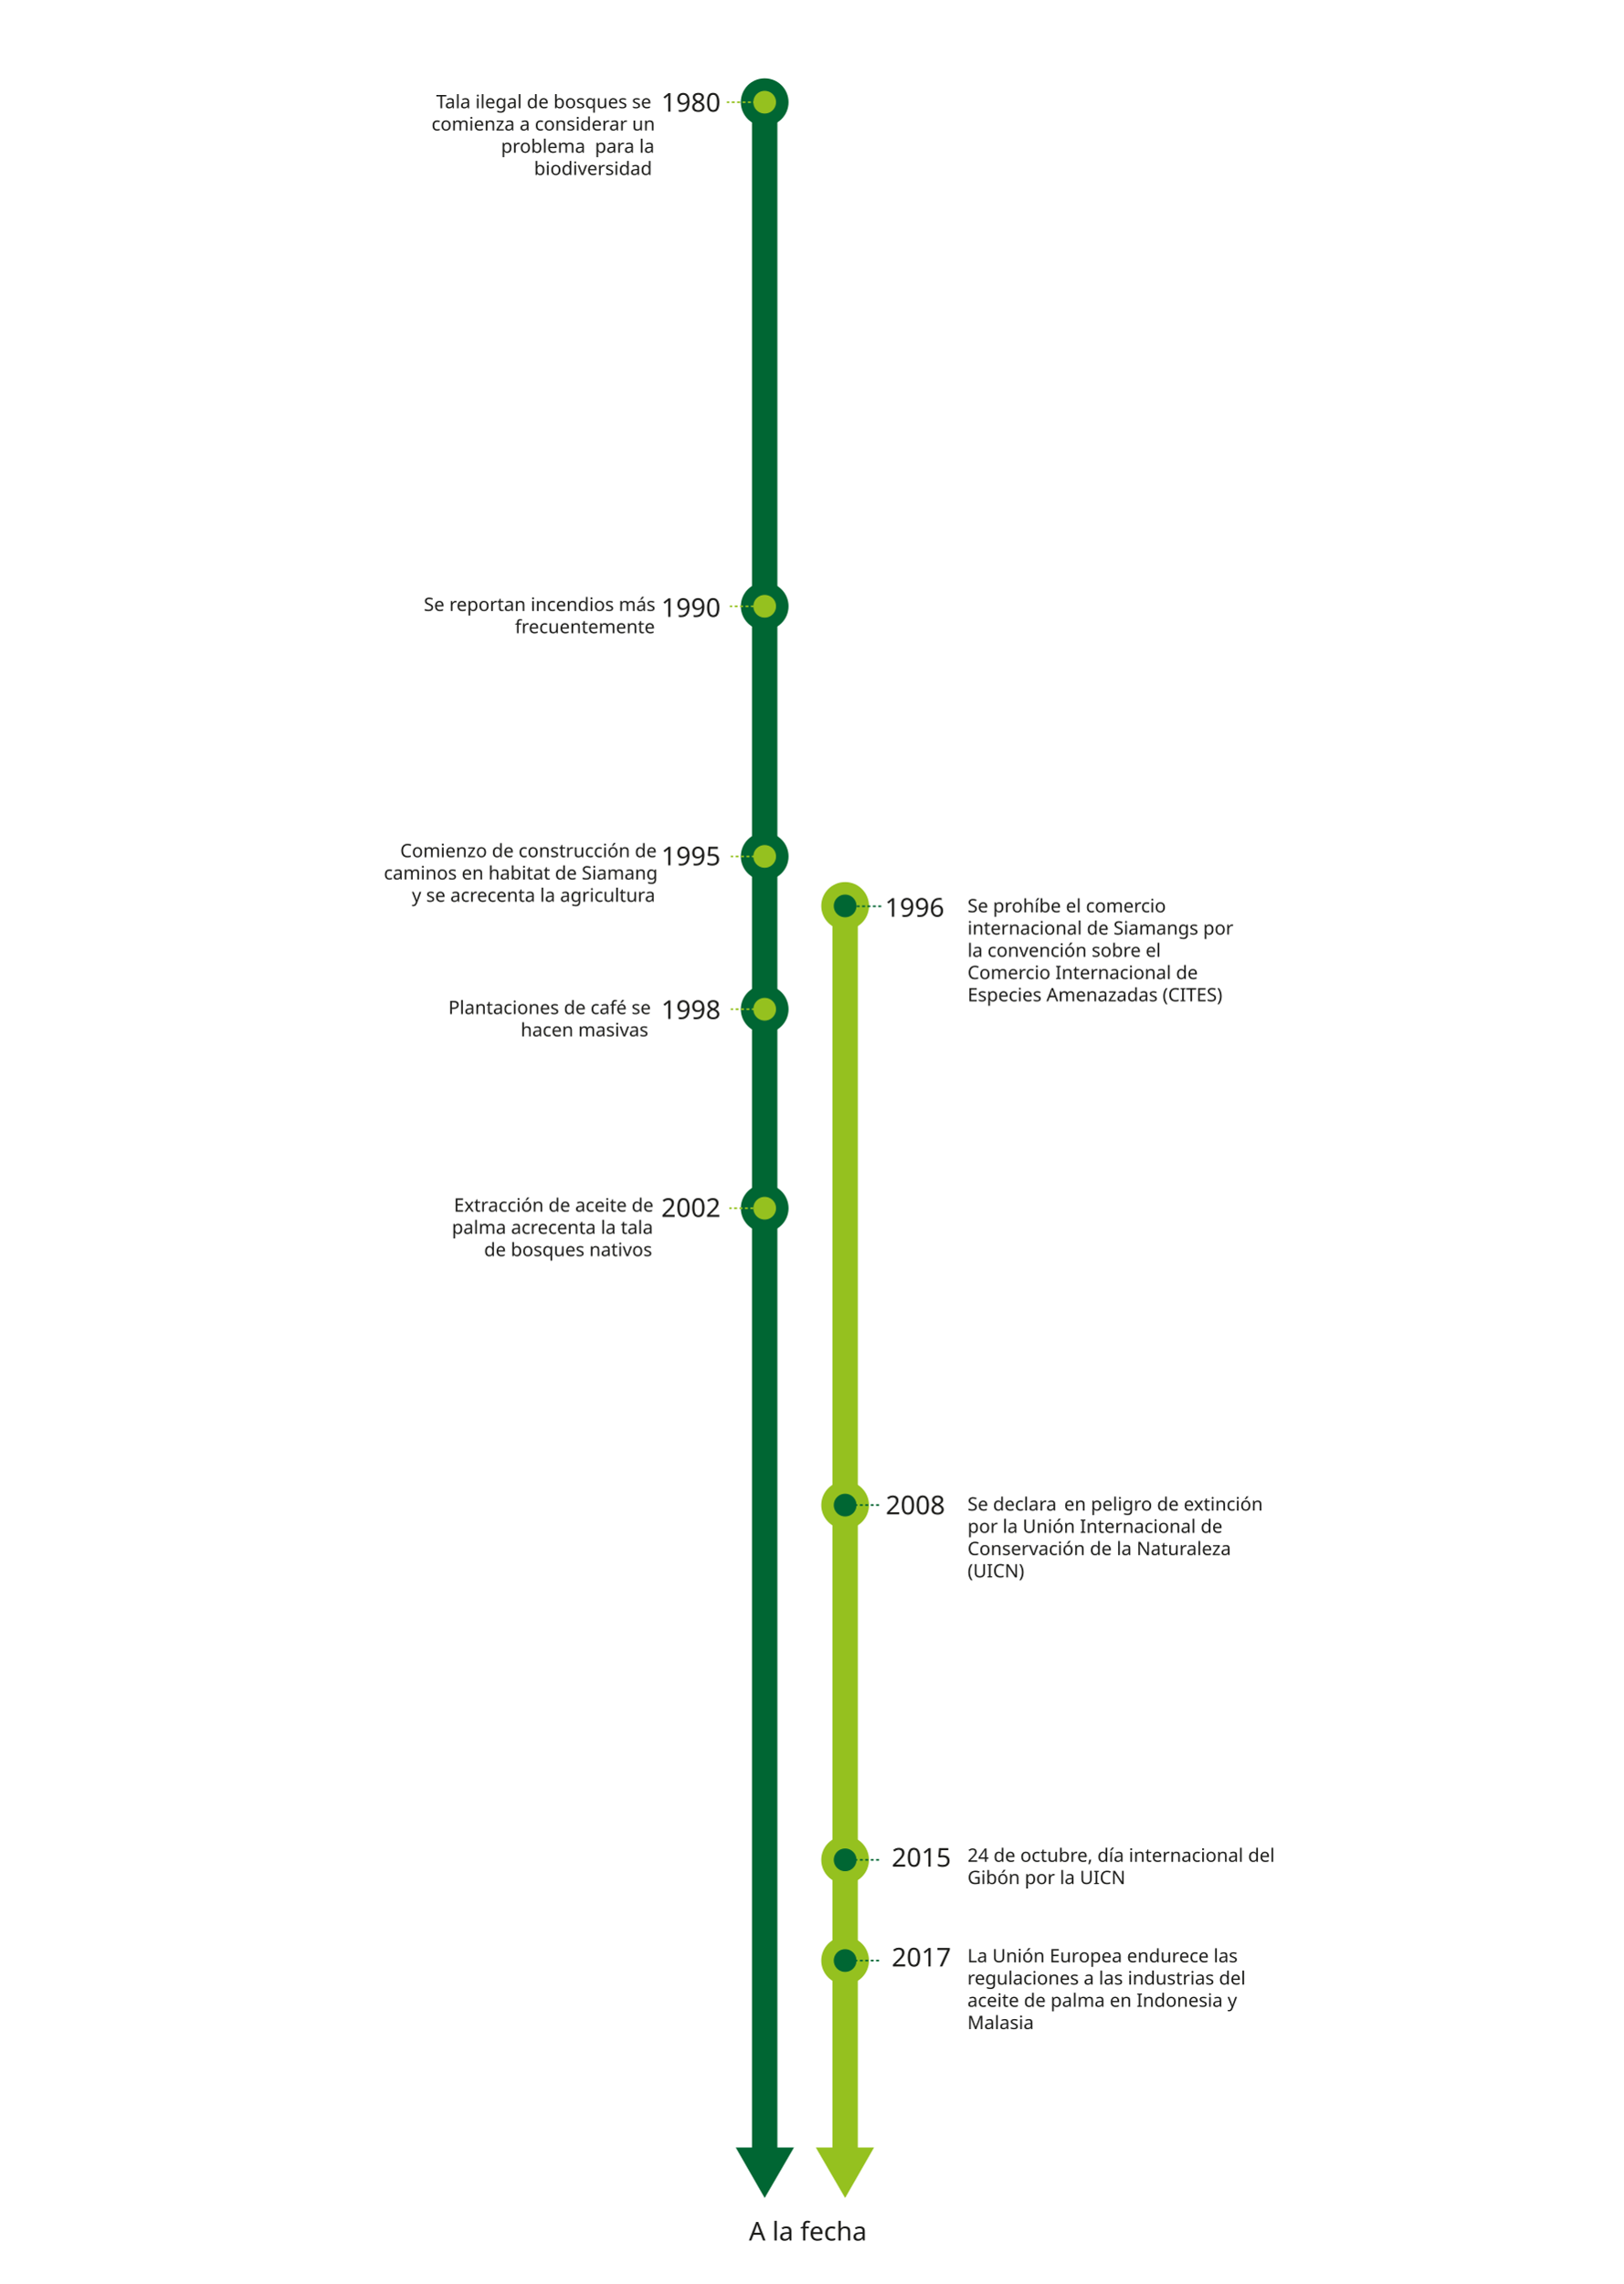
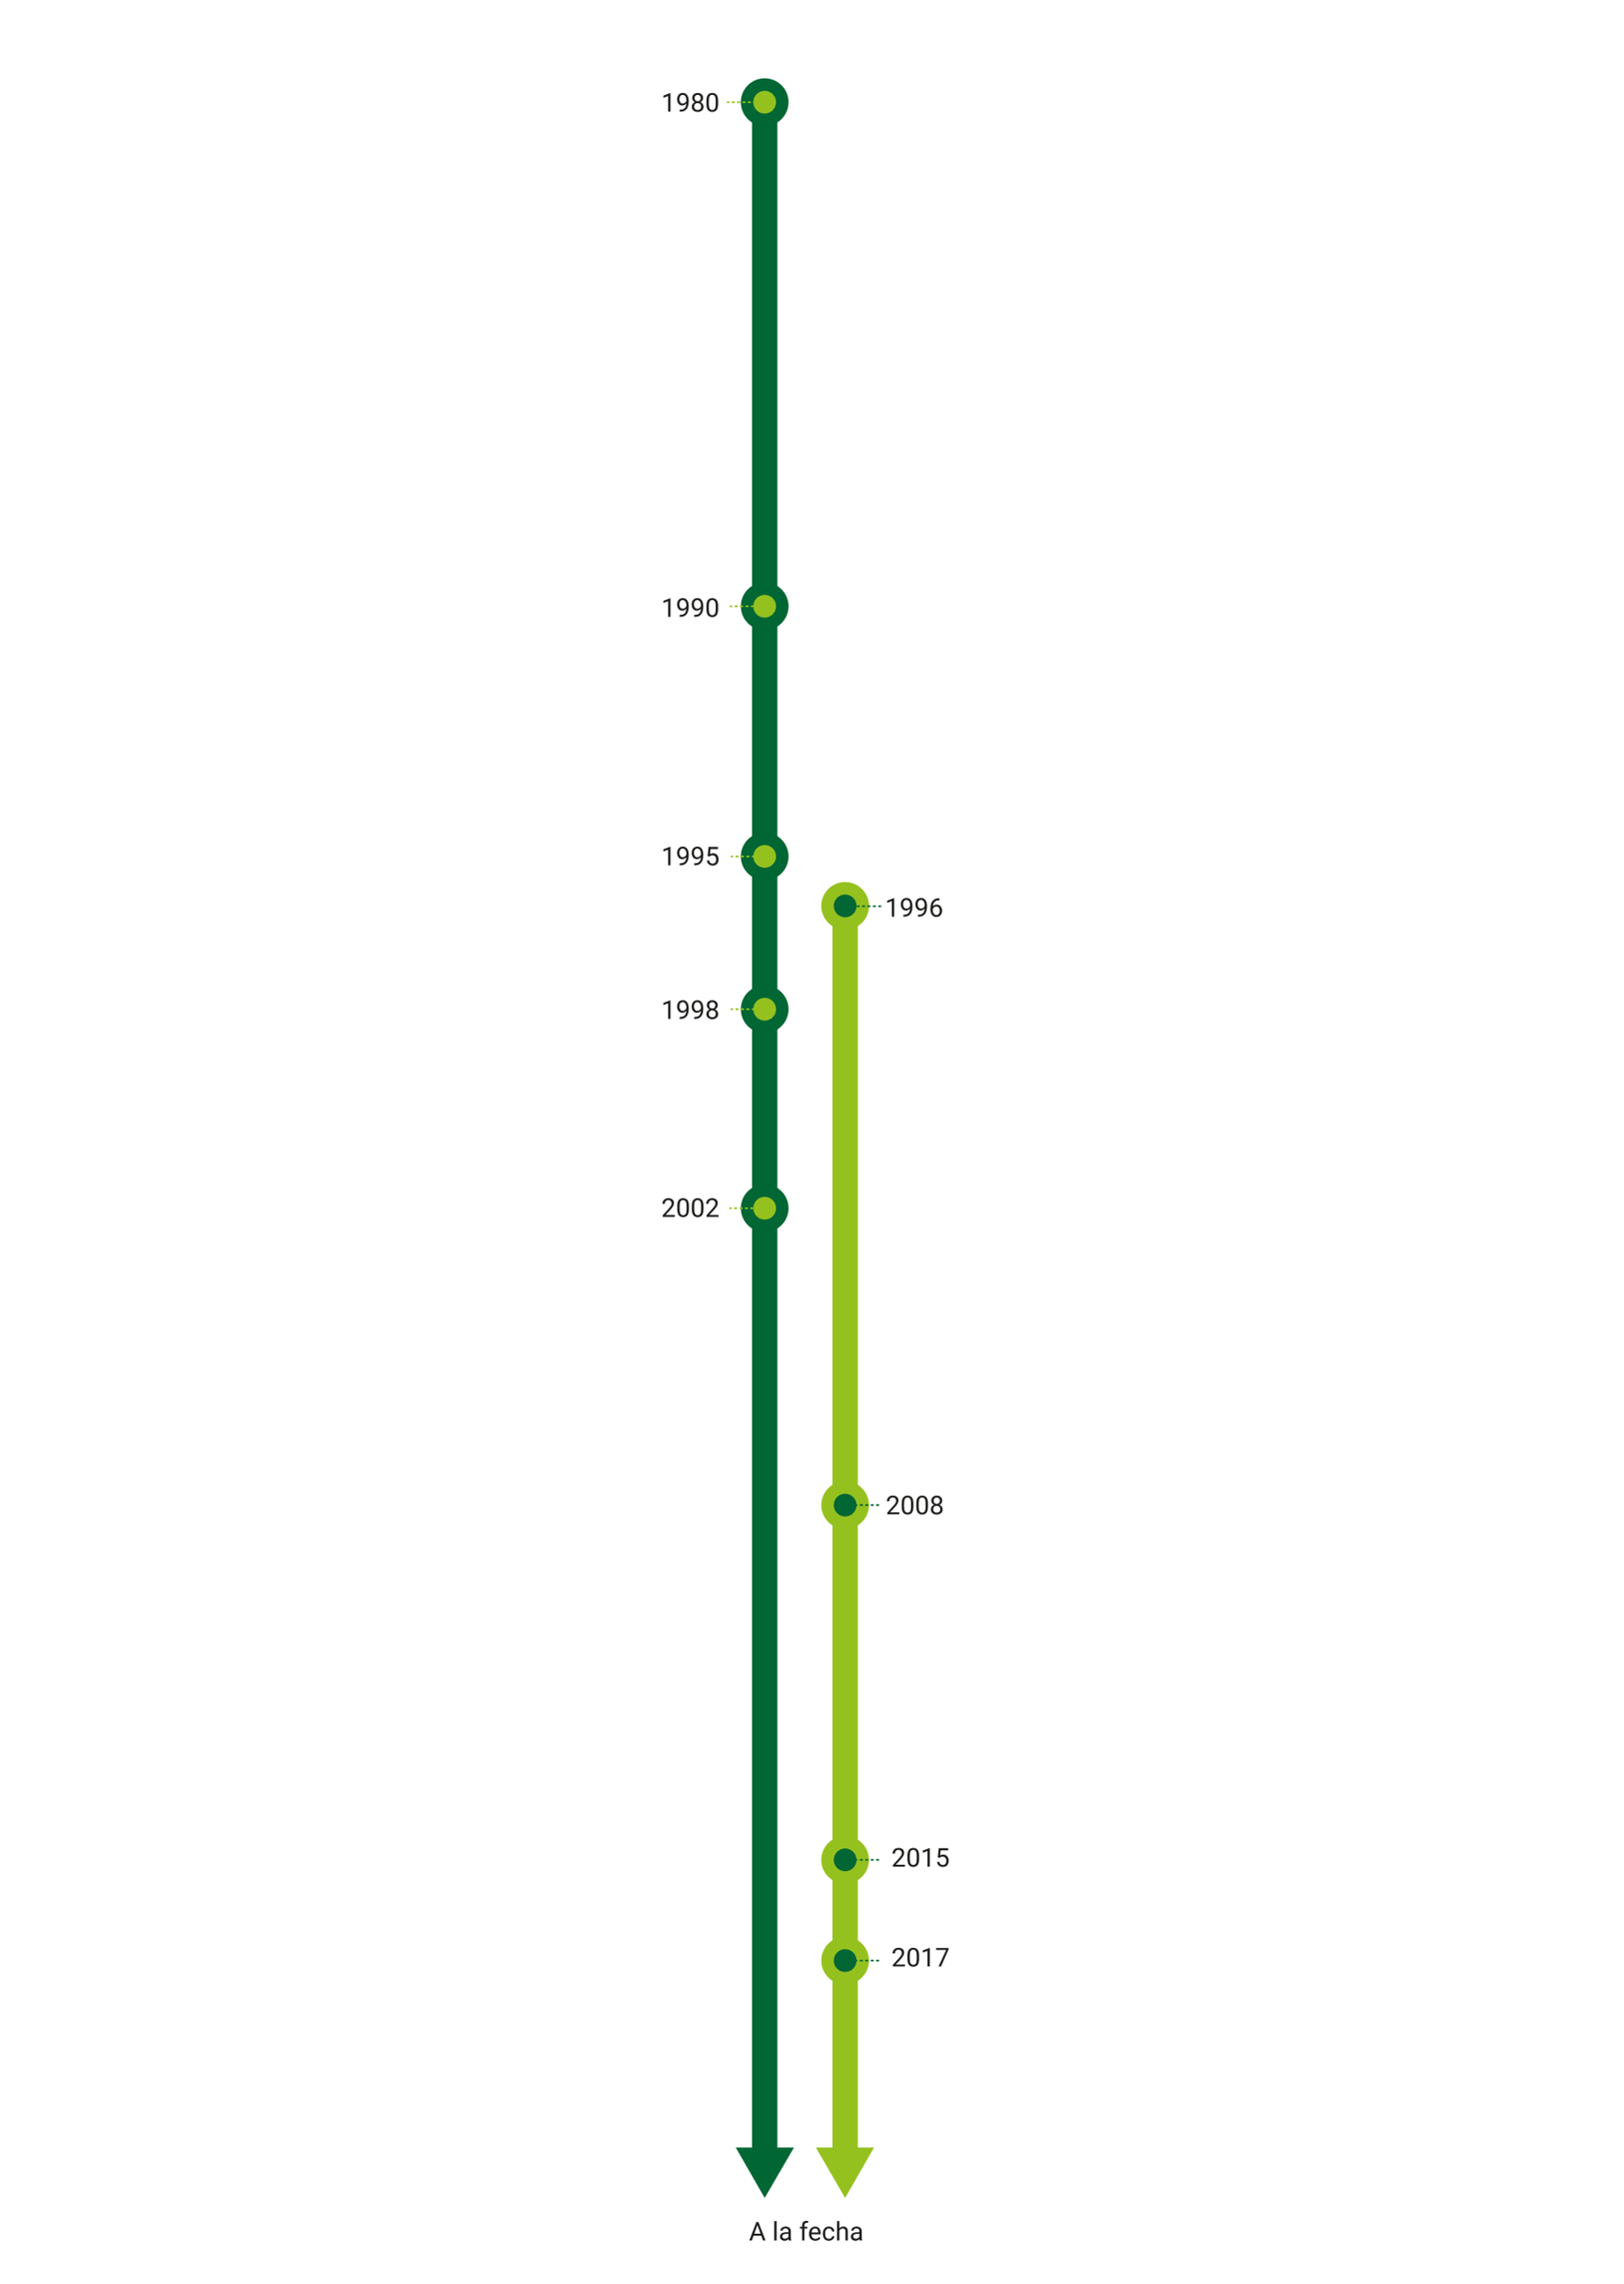
<svg xmlns="http://www.w3.org/2000/svg" version="1.1" id="Capa_1" x="0px" y="0px" viewBox="0 0 876 1231.1" style="enable-background:new 0 0 876 1231.1;" xml:space="preserve">
  <style type="text/css">
	.st0{fill:none;}
	.st1{enable-background:new    ;}
	.st2{fill:#1E1E1C;}
- 	.st3{font-family:'Roboto-Regular';}
+ 	.st3{font-family:'Roboto-Regular', sans-serif;}
	.st4{font-size:10px;}
- 	.st5{font-family:'Roboto-Black';}
+ 	.st5{font-family:'Roboto', sans-serif;}
	.st6{display:none;}
	.st7{display:inline;opacity:0.5;fill:none;stroke:#1F9CD8;stroke-width:0.878;stroke-miterlimit:10;enable-background:new    ;}
	.st8{fill:none;stroke:#95C11F;stroke-width:13.698;stroke-miterlimit:10;}
	.st9{fill:#95C11F;}
	.st10{font-size:14px;}
	.st11{fill:none;stroke:#006633;stroke-width:13.698;stroke-miterlimit:10;}
	.st12{fill:#006633;}
	.st13{fill:#95C11F;stroke:#006633;stroke-width:6.755;stroke-miterlimit:10;}
	.st14{fill:#006633;stroke:#95C11F;stroke-width:6.755;stroke-miterlimit:10;}
	.st15{fill:none;stroke:#006633;stroke-width:0.878;stroke-miterlimit:10;stroke-dasharray:1.62,1.296;}
	.st16{fill:none;stroke:#95C11F;stroke-width:0.878;stroke-miterlimit:10;stroke-dasharray:1.62,1.296;}
+ 
+ 	#leyenda{
+ 	opacity:0; transition:all ease 0.25s
+ 	}
+ 	svg:hover #leyenda{opacity:1; transition:all ease 0.25s}
+ 	
</style>
  <g id="leyenda">
    <g>
      <rect x="522" y="995.4" class="st0" width="159" height="45.4" />
      <text transform="matrix(1 0 0 1 521.9521 1003.955)" class="st1">
        <tspan x="0" y="0" class="st2 st3 st4">24 de octubre, día internacional del </tspan>
        <tspan x="0" y="12" class="st2 st3 st4">Gibón por la UICN   </tspan>
      </text>
    </g>
    <g>
      <rect x="221.9" y="49.8" class="st0" width="126.6" height="52.9" />
      <text transform="matrix(1 0 0 1 235.2776 58.3547)" class="st1">
        <tspan x="0" y="0" class="st2 st3 st4">Tala ilegal de bosques se </tspan>
        <tspan x="-2.5" y="12" class="st2 st3 st4">comienza a considerar un </tspan>
        <tspan x="35" y="24" class="st2 st3 st4">problema  para la </tspan>
        <tspan x="52.8" y="36" class="st2 st3 st4">biodiversidad    </tspan>
      </text>
    </g>
    <g>
      <rect x="215.1" y="320.9" class="st0" width="133.4" height="29.6" />
      <text transform="matrix(1 0 0 1 228.6025 329.4509)" class="st1">
        <tspan x="0" y="0" class="st2 st3 st4">Se reportan incendios más </tspan>
        <tspan x="49.2" y="12" class="st2 st3 st4">frecuentemente</tspan>
      </text>
    </g>
    <g>
      <rect x="206.8" y="453.7" class="st0" width="142" height="37.6" />
      <text transform="matrix(1 0 0 1 215.8602 462.2364)" class="st1">
        <tspan x="0" y="0" class="st2 st3 st4">Comienzo de construcción de </tspan>
        <tspan x="-8.8" y="12" class="st2 st3 st4">caminos en habitat de Siamang </tspan>
        <tspan x="6.3" y="24" class="st2 st3 st4">y se acrecenta la agricultura    </tspan>
      </text>
    </g>
    <g>
      <rect x="234.3" y="538.3" class="st0" width="114.2" height="30.7" />
      <text transform="matrix(1 0 0 1 241.8936 546.8396)" class="st1">
        <tspan x="0" y="0" class="st2 st3 st4">Plantaciones de café se </tspan>
        <tspan x="39" y="12" class="st2 st3 st4">hacen masivas </tspan>
      </text>
    </g>
    <g>
      <rect x="522" y="483.4" class="st0" width="141.6" height="67.7" />
      <text transform="matrix(1 0 0 1 521.9521 491.9458)" class="st1">
        <tspan x="0" y="0" class="st2 st3 st4">Se prohíbe el comercio </tspan>
        <tspan x="0" y="12" class="st2 st3 st4">internacional de Siamangs por </tspan>
        <tspan x="0" y="24" class="st2 st3 st4">la convención sobre el </tspan>
        <tspan x="0" y="36" class="st2 st3 st4">Comercio Internacional de </tspan>
        <tspan x="0" y="48" class="st2 st3 st4">Especies Amenazadas (CITES)     </tspan>
      </text>
    </g>
    <g>
      <rect x="522" y="806" class="st0" width="159" height="51.9" />
      <text transform="matrix(1 0 0 1 521.9521 814.576)" class="st1">
        <tspan x="0" y="0" class="st2 st3 st4">Se declara </tspan>
        <tspan x="49.5" y="0" class="st2 st5 st4"> en peligro de extinción </tspan>
        <tspan x="0" y="12" class="st2 st3 st4">por la Unión Internacional de </tspan>
        <tspan x="0" y="24" class="st2 st3 st4">Conservación de la Naturaleza </tspan>
        <tspan x="0" y="36" class="st2 st3 st4">(UICN)   </tspan>
        <tspan x="37.1" y="36" class="st2 st5 st4"> </tspan>
      </text>
    </g>
    <g>
      <rect x="521.9" y="1052.6" class="st0" width="124.9" height="79.3" />
      <rect x="521.9" y="1049.6" class="st0" width="156.2" height="89" />
      <text transform="matrix(1 0 0 1 521.8694 1058.167)" class="st1">
        <tspan x="0" y="0" class="st2 st3 st4">La Unión Europea endurece las </tspan>
        <tspan x="0" y="12" class="st2 st3 st4">regulaciones a las industrias del </tspan>
        <tspan x="0" y="24" class="st2 st3 st4">aceite de palma en Indonesia y </tspan>
        <tspan x="0" y="36" class="st2 st3 st4">Malasia       </tspan>
      </text>
    </g>
    <g>
      <rect x="237.7" y="644.8" class="st0" width="110.8" height="39.8" />
      <text transform="matrix(1 0 0 1 244.8477 653.3662)" class="st1">
        <tspan x="0" y="0" class="st2 st3 st4">Extracción de aceite de </tspan>
        <tspan x="-1.1" y="12" class="st2 st3 st4">palma acrecenta la tala </tspan>
        <tspan x="16.3" y="24" class="st2 st3 st4">de bosques nativos    </tspan>
      </text>
    </g>
  </g>
  <g id="GUIAS">
    <g class="st6">
      <rect x="960.3" y="-1730.3" class="st7" width="168.9" height="1875.1" />
      <rect x="1159.2" y="-1730.3" class="st7" width="168.9" height="1875.1" />
      <rect x="1358.4" y="-1730.3" class="st7" width="168.9" height="1875.1" />
      <rect x="1557.4" y="-1730.3" class="st7" width="168.9" height="1875.1" />
      <rect x="1756.4" y="-1730.3" class="st7" width="168.9" height="1875.1" />
      <rect x="1955.5" y="-1730.3" class="st7" width="168.9" height="1875.1" />
      <rect x="846.8" y="-1867.4" class="st7" width="1390.9" height="2149.6" />
      <line class="st7" x1="1542.3" y1="-1730.3" x2="1542.3" y2="144.8" />
    </g>
    <g>
      <g>
        <line class="st8" x1="455.9" y1="479" x2="455.9" y2="1162.5" />
        <g>
          <polygon class="st9" points="440.1,1158 455.9,1185.2 471.5,1158     " />
        </g>
      </g>
    </g>
    <g>
      <text transform="matrix(1 0 0 1 356.6874 60.2109)" class="st2 st5 st10">1980</text>
    </g>
    <g>
      <text transform="matrix(1 0 0 1 356.6874 466.6059)" class="st2 st5 st10">1995</text>
    </g>
    <g>
      <text transform="matrix(1 0 0 1 356.6874 549.4399)" class="st2 st5 st10">1998</text>
    </g>
    <g>
      <text transform="matrix(1 0 0 1 477.7819 816.5746)" class="st2 st5 st10">2008</text>
    </g>
    <g>
      <text transform="matrix(1 0 0 1 403.9982 1208.164)" class="st2 st5 st10">A la fecha</text>
    </g>
    <g>
      <text transform="matrix(1 0 0 1 356.6874 332.621)" class="st2 st5 st10">1990</text>
    </g>
    <g>
      <g>
        <line class="st11" x1="412.5" y1="45.8" x2="412.5" y2="1162.5" />
        <g>
          <polygon class="st12" points="396.9,1158 412.5,1185.2 428.3,1158     " />
        </g>
      </g>
    </g>
    <g>
      <text transform="matrix(1 0 0 1 477.3806 1006.567)" class="st2 st5 st10"> 2015</text>
    </g>
    <g>
      <text transform="matrix(1 0 0 1 477.3815 1060.4)" class="st2 st5 st10"> 2017</text>
    </g>
    <g>
      <text transform="matrix(1 0 0 1 477.3806 494.3051)" class="st2 st5 st10">1996</text>
    </g>
    <circle class="st13" cx="412.5" cy="55.1" r="9.5" />
    <circle class="st13" cx="412.5" cy="326.9" r="9.5" />
    <circle class="st13" cx="412.5" cy="461.8" r="9.5" />
    <circle class="st14" cx="455.9" cy="488.5" r="9.5" />
    <circle class="st14" cx="455.9" cy="811.6" r="9.5" />
    <circle class="st14" cx="455.9" cy="1002.9" r="9.5" />
    <circle class="st14" cx="455.9" cy="1057.2" r="9.5" />
    <circle class="st13" cx="412.5" cy="544.2" r="9.5" />
    <circle class="st13" cx="412.5" cy="651.5" r="9.5" />
    <line class="st15" x1="475.4" y1="488.7" x2="456.6" y2="488.7" />
    <g>
      <text transform="matrix(1 0 0 1 356.6874 656.187)" class="st2 st5 st10">2002</text>
    </g>
    <line class="st16" x1="412.2" y1="651.5" x2="393.4" y2="651.5" />
    <line class="st15" x1="474.2" y1="1002.9" x2="455.5" y2="1002.9" />
    <line class="st15" x1="474.2" y1="811.6" x2="455.5" y2="811.6" />
    <line class="st15" x1="474.2" y1="1057.2" x2="455.5" y2="1057.2" />
    <line class="st16" x1="413" y1="461.8" x2="394.2" y2="461.8" />
    <line class="st16" x1="413" y1="544.2" x2="394.2" y2="544.2" />
    <line class="st16" x1="412.5" y1="326.9" x2="393.7" y2="326.9" />
    <line class="st16" x1="410.9" y1="55.1" x2="392.1" y2="55.1" />
  </g>
</svg>
